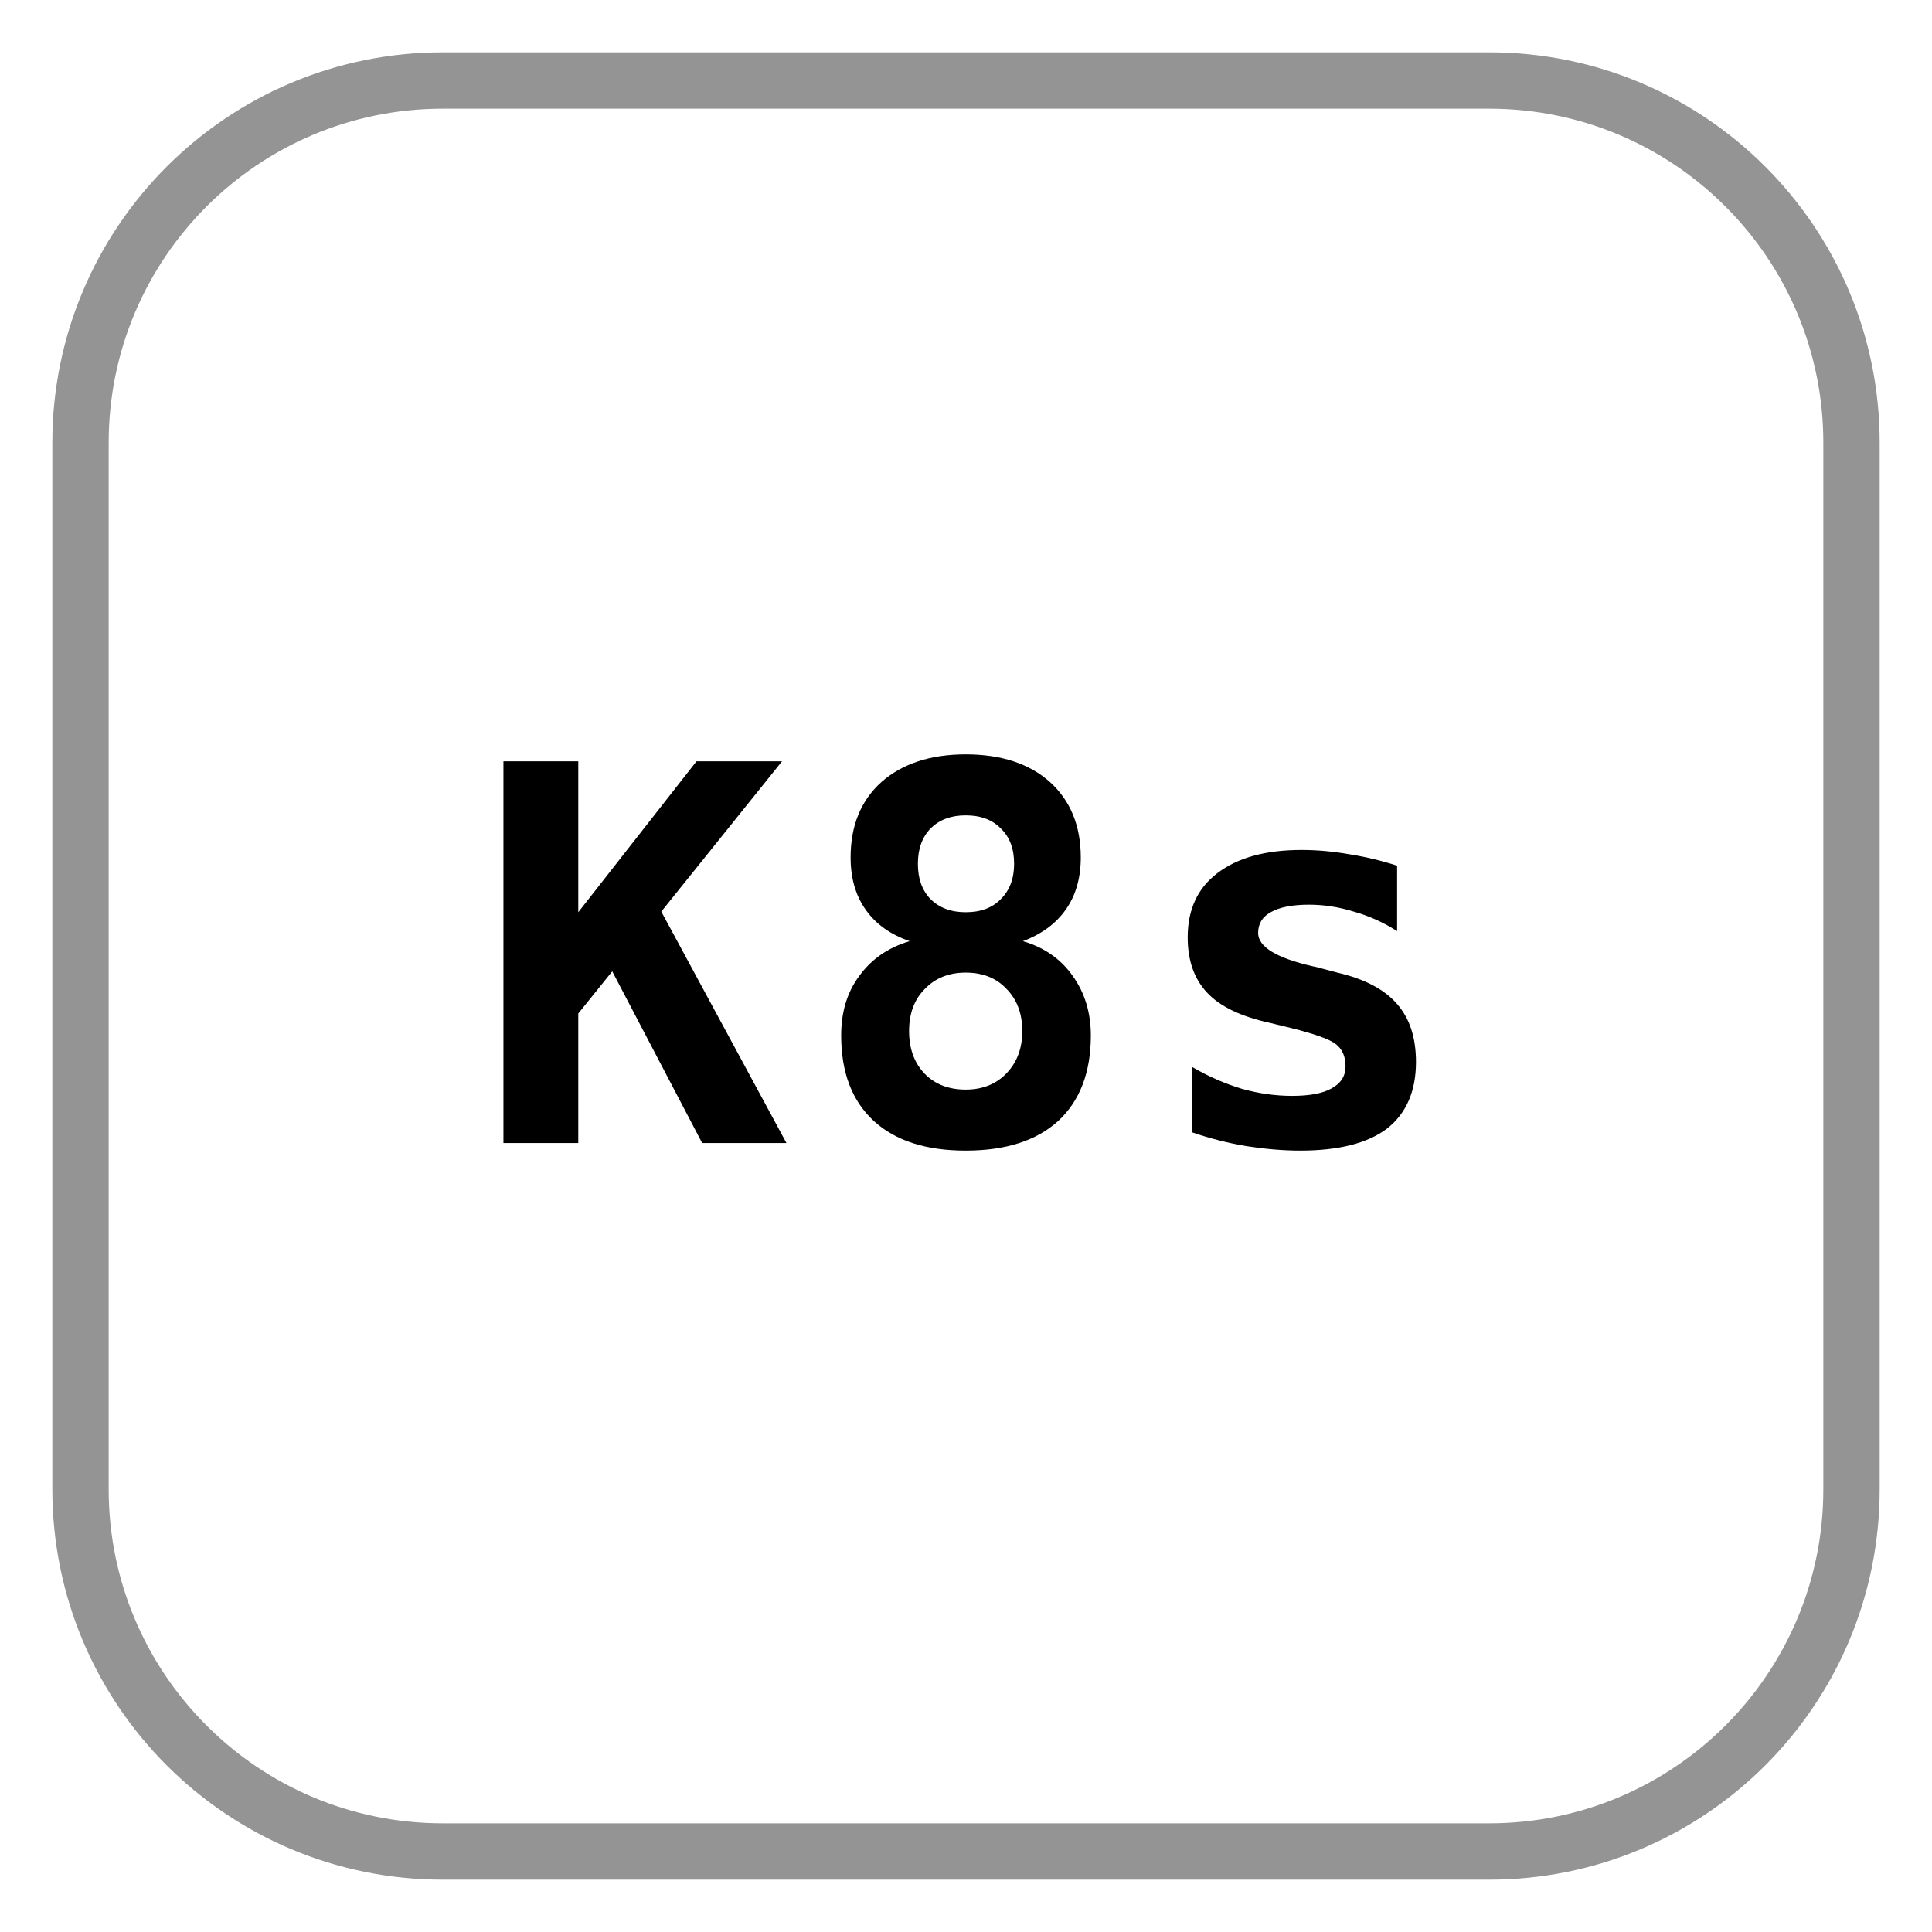
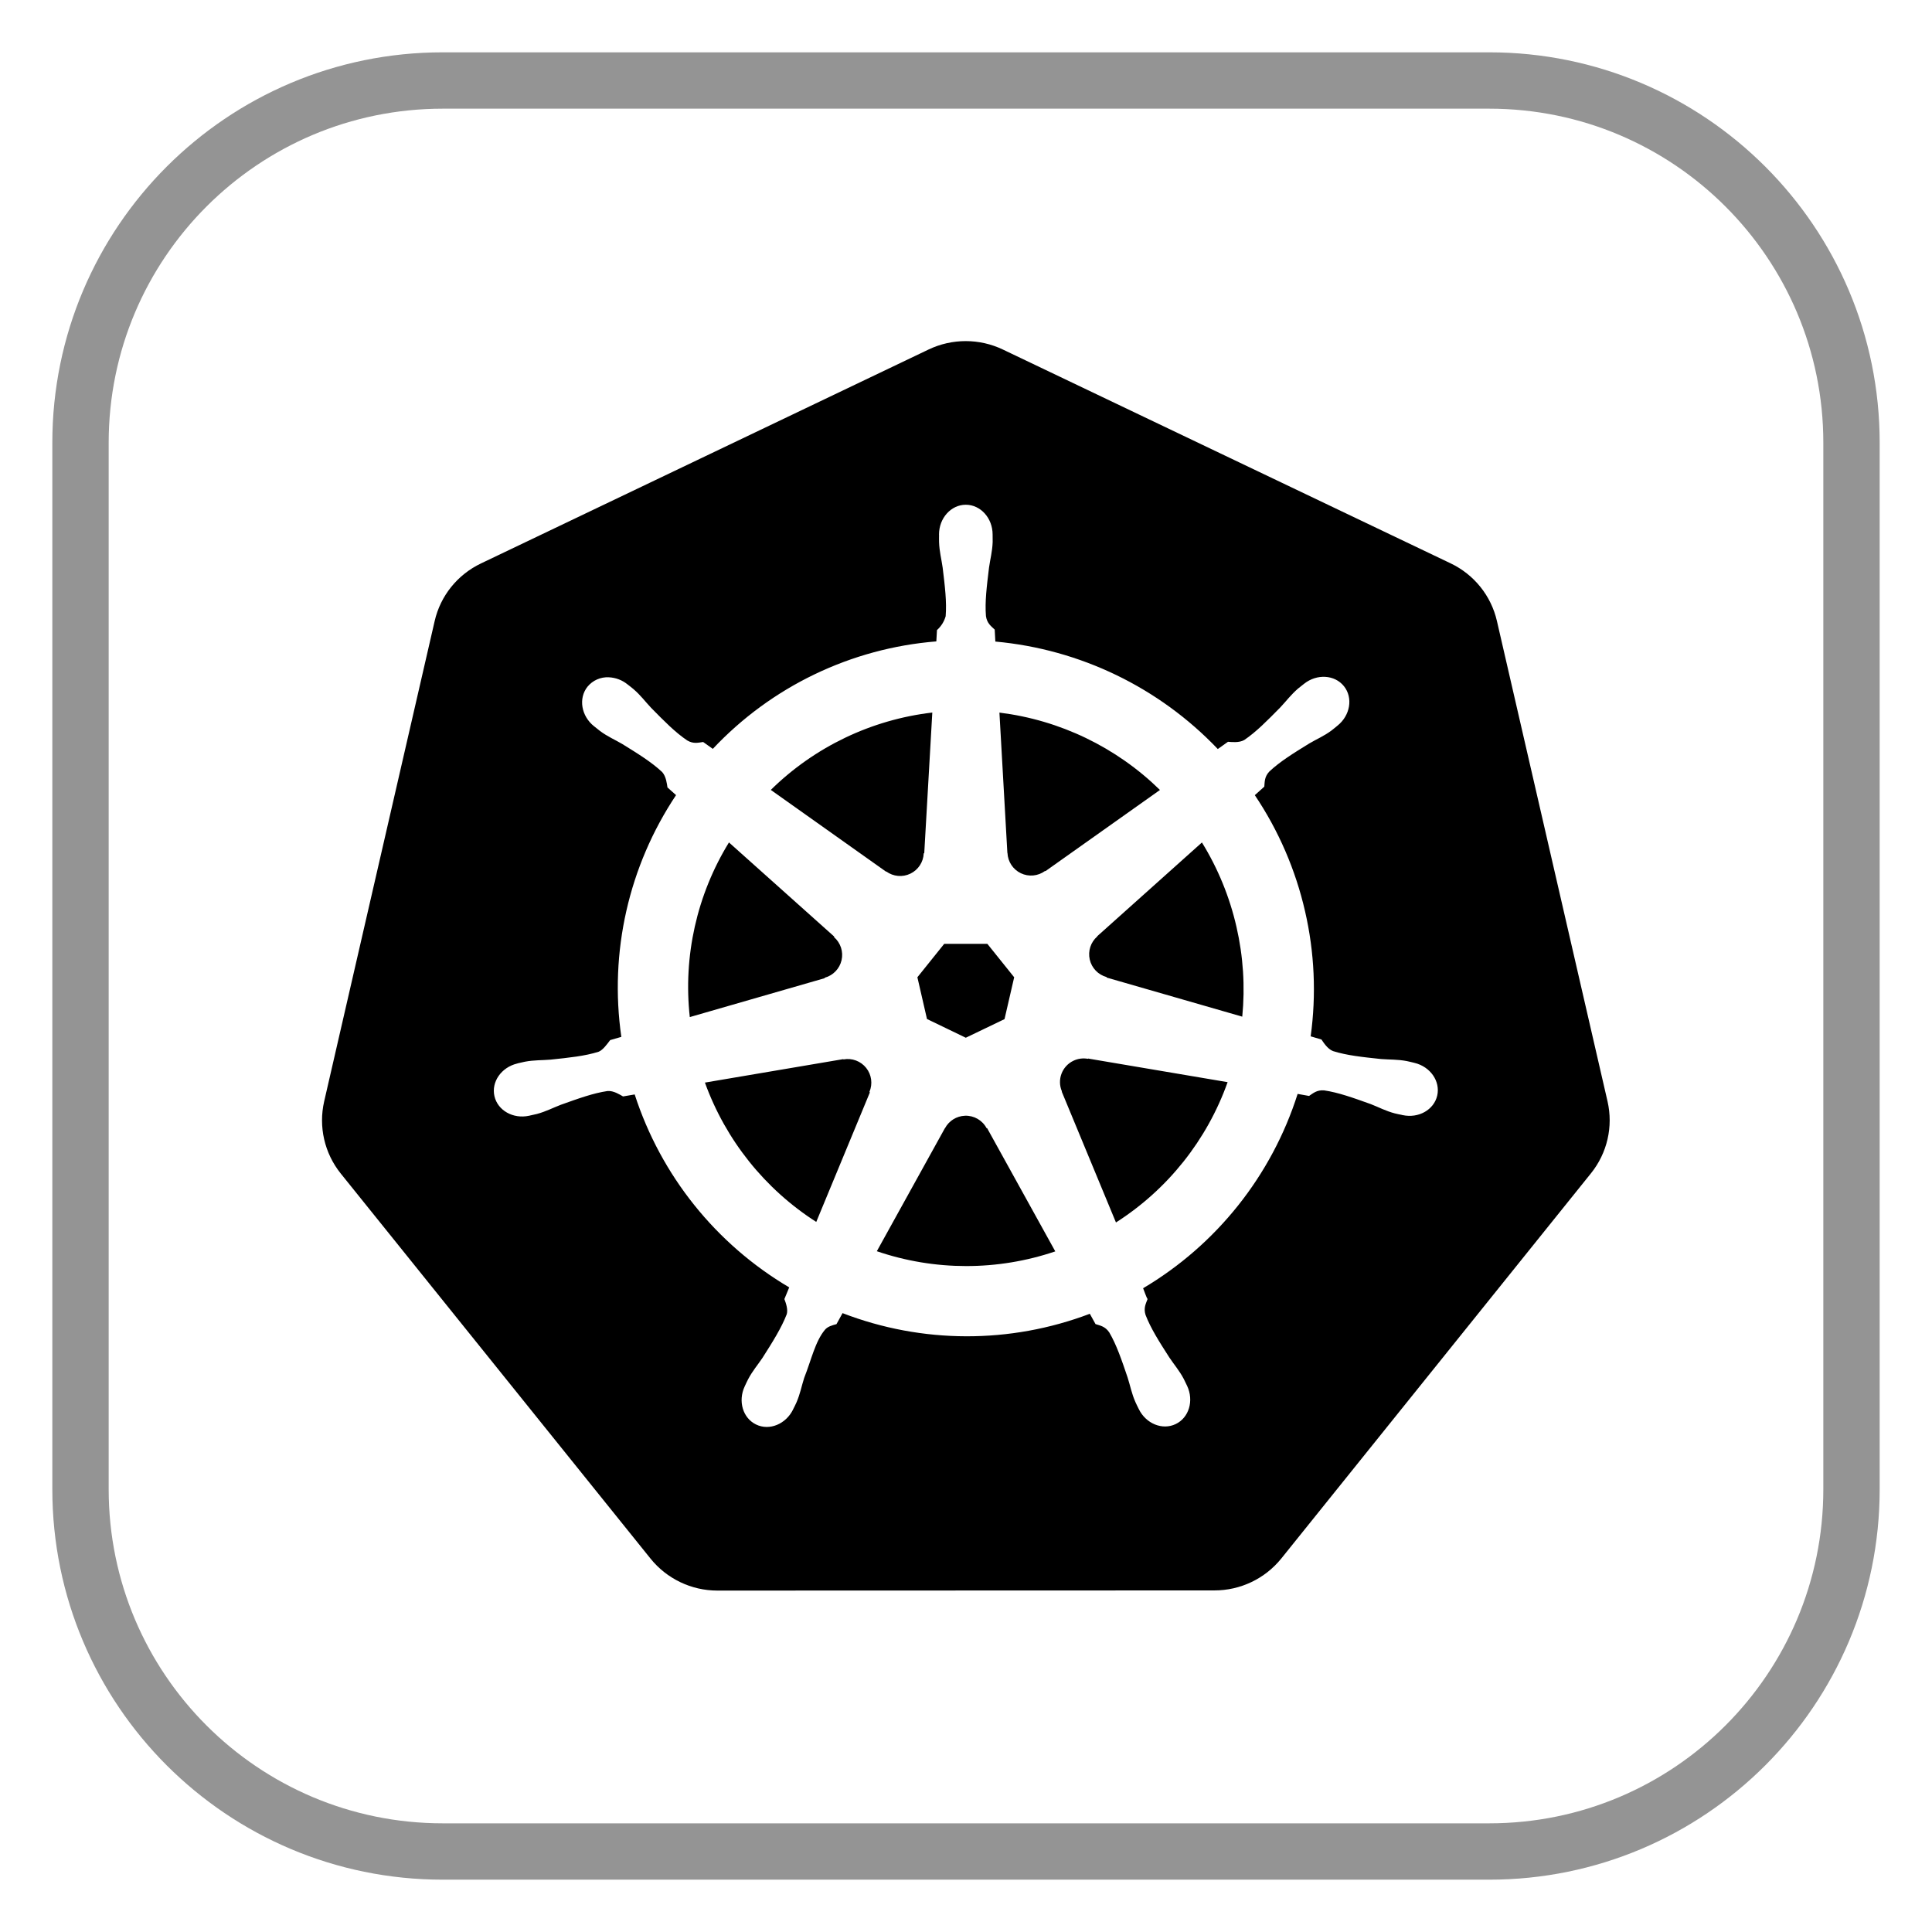
<svg xmlns="http://www.w3.org/2000/svg" viewBox="0 0 48 48" fill="currentColor" aria-hidden="true">
  <rect x="2" y="2" width="44" height="44" rx="9" fill="none" stroke="currentColor" stroke-width="1.4" opacity="0.42" />
-   <text x="24" y="28.4" text-anchor="middle" font-family="'JetBrains Mono',ui-monospace,monospace" font-size="13" font-weight="600" letter-spacing="0.5" fill="currentColor">K8s</text>
+   <g transform="translate(8 8) scale(1.333)">
+     <path d="M10.204 14.35l.007.01-.999 2.413a5.171 5.171 0 0 1-2.075-2.597l2.578-.437.004.005a.44.44 0 0 1 .484.606zm-.833-2.129a.44.44 0 0 0 .173-.756l.002-.011L7.585 9.7a5.143 5.143 0 0 0-.73 3.255l2.514-.725.002-.009zm1.145-1.98a.44.44 0 0 0 .699-.337l.01-.005.15-2.62a5.144 5.144 0 0 0-3.01 1.442l2.147 1.523.004-.002zm.76 2.75l.723.349.722-.347.18-.78-.5-.623h-.804l-.5.623.179.779zm1.5-3.095a.44.44 0 0 0 .7.336l.008.003 2.134-1.513a5.188 5.188 0 0 0-2.992-1.442l.148 2.615.002.001zm10.876 5.97l-5.773 7.181a1.6 1.6 0 0 1-1.248.594l-9.261.003a1.6 1.6 0 0 1-1.247-.596l-5.776-7.18a1.583 1.583 0 0 1-.307-1.34L2.1 5.573c.108-.47.425-.864.863-1.073L11.305.513a1.606 1.606 0 0 1 1.385 0l8.345 3.985c.438.209.755.604.863 1.073l2.062 8.955c.108.47-.005.963-.308 1.34zm-3.289-2.057c-.042-.01-.103-.026-.145-.034-.174-.033-.315-.025-.479-.038-.35-.037-.638-.067-.895-.148-.105-.04-.18-.165-.216-.216l-.201-.059a6.45 6.45 0 0 0-.105-2.332 6.465 6.465 0 0 0-.936-2.163c.052-.047.15-.133.177-.159.008-.09.001-.183.094-.282.197-.185.444-.338.743-.522.142-.084.273-.137.415-.242.032-.024.076-.062.11-.089.24-.191.295-.52.123-.736-.172-.216-.506-.236-.745-.045-.034.027-.08.062-.111.088-.134.116-.217.23-.33.35-.246.25-.45.458-.673.609-.097.056-.239.037-.303.033l-.19.135a6.545 6.545 0 0 0-4.146-2.003l-.012-.223c-.065-.062-.143-.115-.163-.25-.022-.268.015-.557.057-.905.023-.163.061-.298.068-.475.001-.04-.001-.099-.001-.142 0-.306-.224-.555-.5-.555-.275 0-.499.249-.499.555l.001.014c0 .041-.002.092 0 .128.006.177.044.312.067.475.042.348.078.637.056.906a.545.545 0 0 1-.162.258l-.012.211a6.424 6.424 0 0 0-4.166 2.003 8.373 8.373 0 0 1-.18-.128c-.09.012-.18.04-.297-.029-.223-.15-.427-.358-.673-.608-.113-.12-.195-.234-.329-.349-.03-.026-.077-.062-.111-.088a.594.594 0 0 0-.348-.132.481.481 0 0 0-.398.176c-.172.216-.117.546.123.737l.007.005.104.083c.142.105.272.159.414.242.299.185.546.338.743.522.076.082.09.226.1.288l.16.143a6.462 6.462 0 0 0-1.02 4.506l-.208.06c-.055.072-.133.184-.215.217-.257.081-.546.11-.895.147-.164.014-.305.006-.48.039-.037.007-.09.02-.133.03l-.004.002-.007.002c-.295.071-.484.342-.423.608.061.267.349.429.645.365l.007-.001.01-.003.129-.029c.17-.046.294-.113.448-.172.33-.118.604-.217.87-.256.112-.009.23.069.288.101l.217-.037a6.5 6.5 0 0 0 2.88 3.596l-.09.218c.033.084.069.199.044.282-.097.252-.263.517-.452.813-.091.136-.185.242-.268.399-.02.037-.045.095-.064.134-.128.275-.034.591.213.71.248.12.556-.007.69-.282v-.002c.02-.039.046-.09.062-.127.07-.162.094-.301.144-.458.132-.332.205-.68.387-.897.05-.06.13-.082.215-.105l.113-.205a6.453 6.453 0 0 0 4.609.012l.106.192c.086.028.18.042.256.155.136.232.229.507.342.84.05.156.074.295.145.457.016.037.043.09.062.129.133.276.442.402.69.282.247-.118.341-.435.213-.71-.02-.039-.045-.096-.065-.134-.083-.156-.177-.261-.268-.398-.19-.296-.346-.541-.443-.793-.04-.13.007-.21.038-.294-.018-.022-.059-.144-.083-.202a6.499 6.499 0 0 0 2.88-3.622c.064.01.176.03.213.038.075-.05.144-.114.28-.104.266.039.54.138.87.256.154.06.277.128.448.173.036.01.088.019.13.028l.009.003.007.001c.297.064.584-.098.645-.365.06-.266-.128-.537-.423-.608zM16.4 9.701l-1.95 1.746v.005a.44.44 0 0 0 .173.757l.003.01 2.526.728a5.199 5.199 0 0 0-.108-1.674A5.208 5.208 0 0 0 16.4 9.7zm-4.013 5.325a.437.437 0 0 0-.404-.232.44.44 0 0 0-.372.233h-.002l-1.268 2.292a5.164 5.164 0 0 0 3.326.003l-1.27-2.296h-.01zm1.888-1.293a.44.44 0 0 0-.27.036.44.44 0 0 0-.214.572l-.003.004 1.01 2.438a5.15 5.15 0 0 0 2.081-2.615l-2.6-.44-.004.005z" />
+   </g>
</svg>
